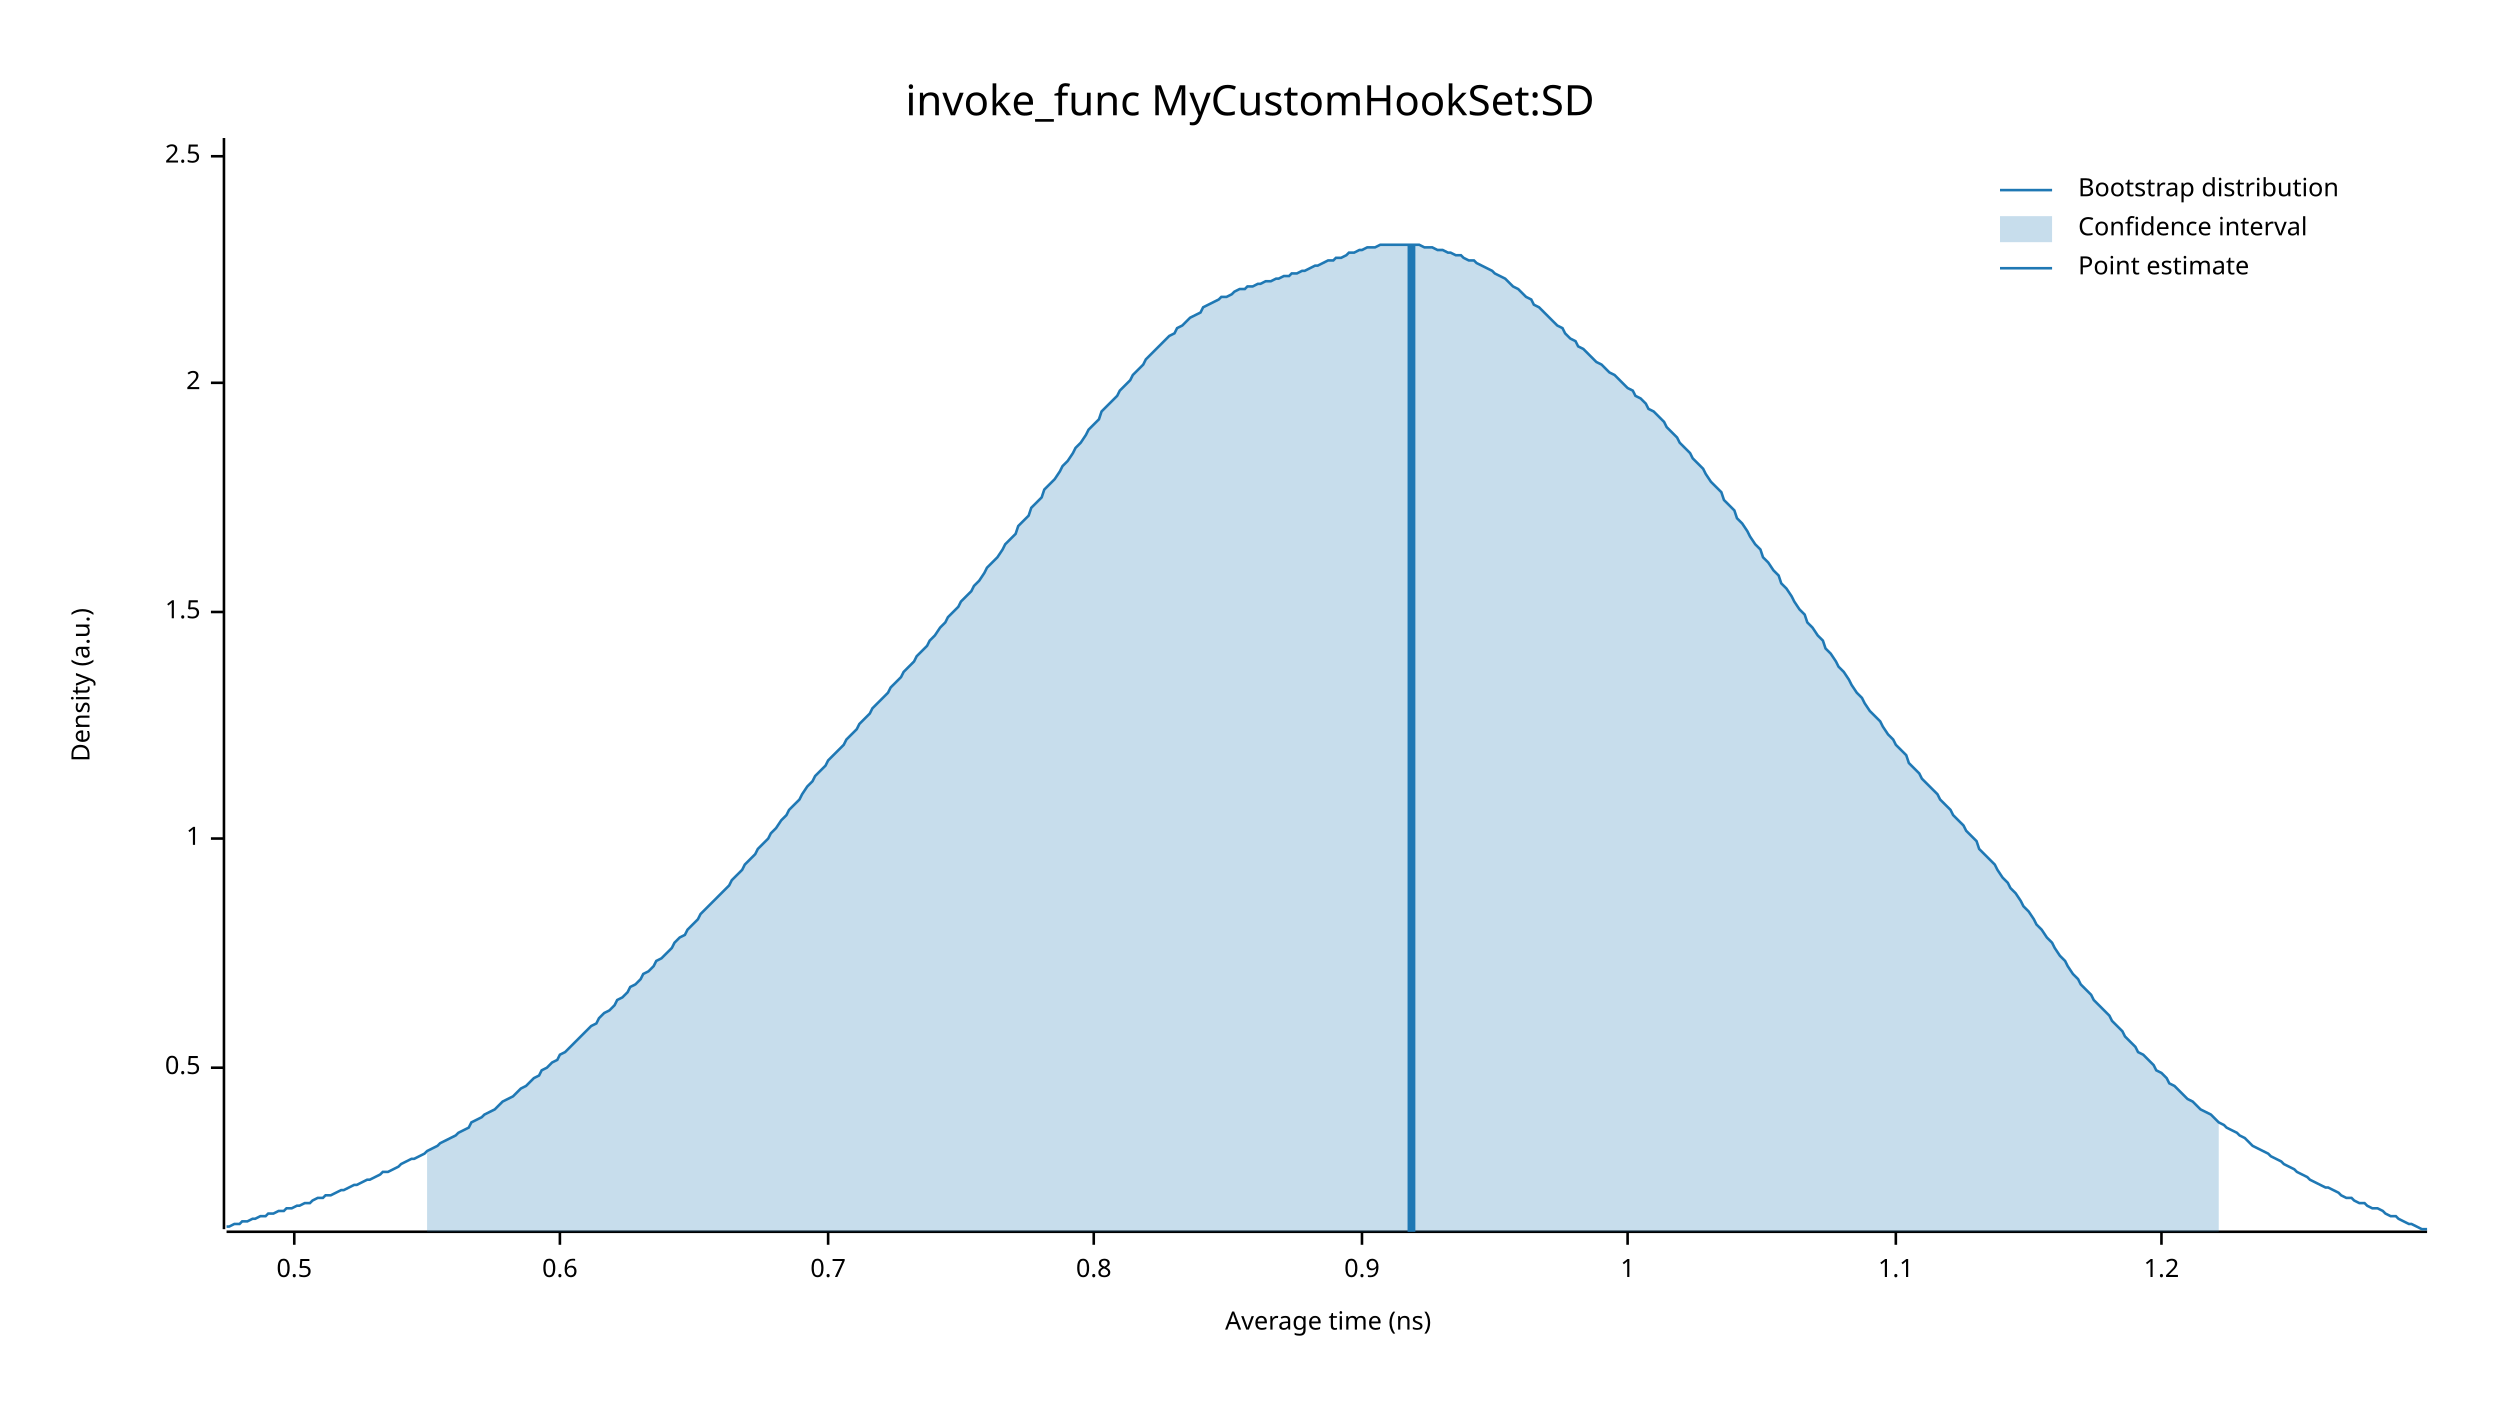
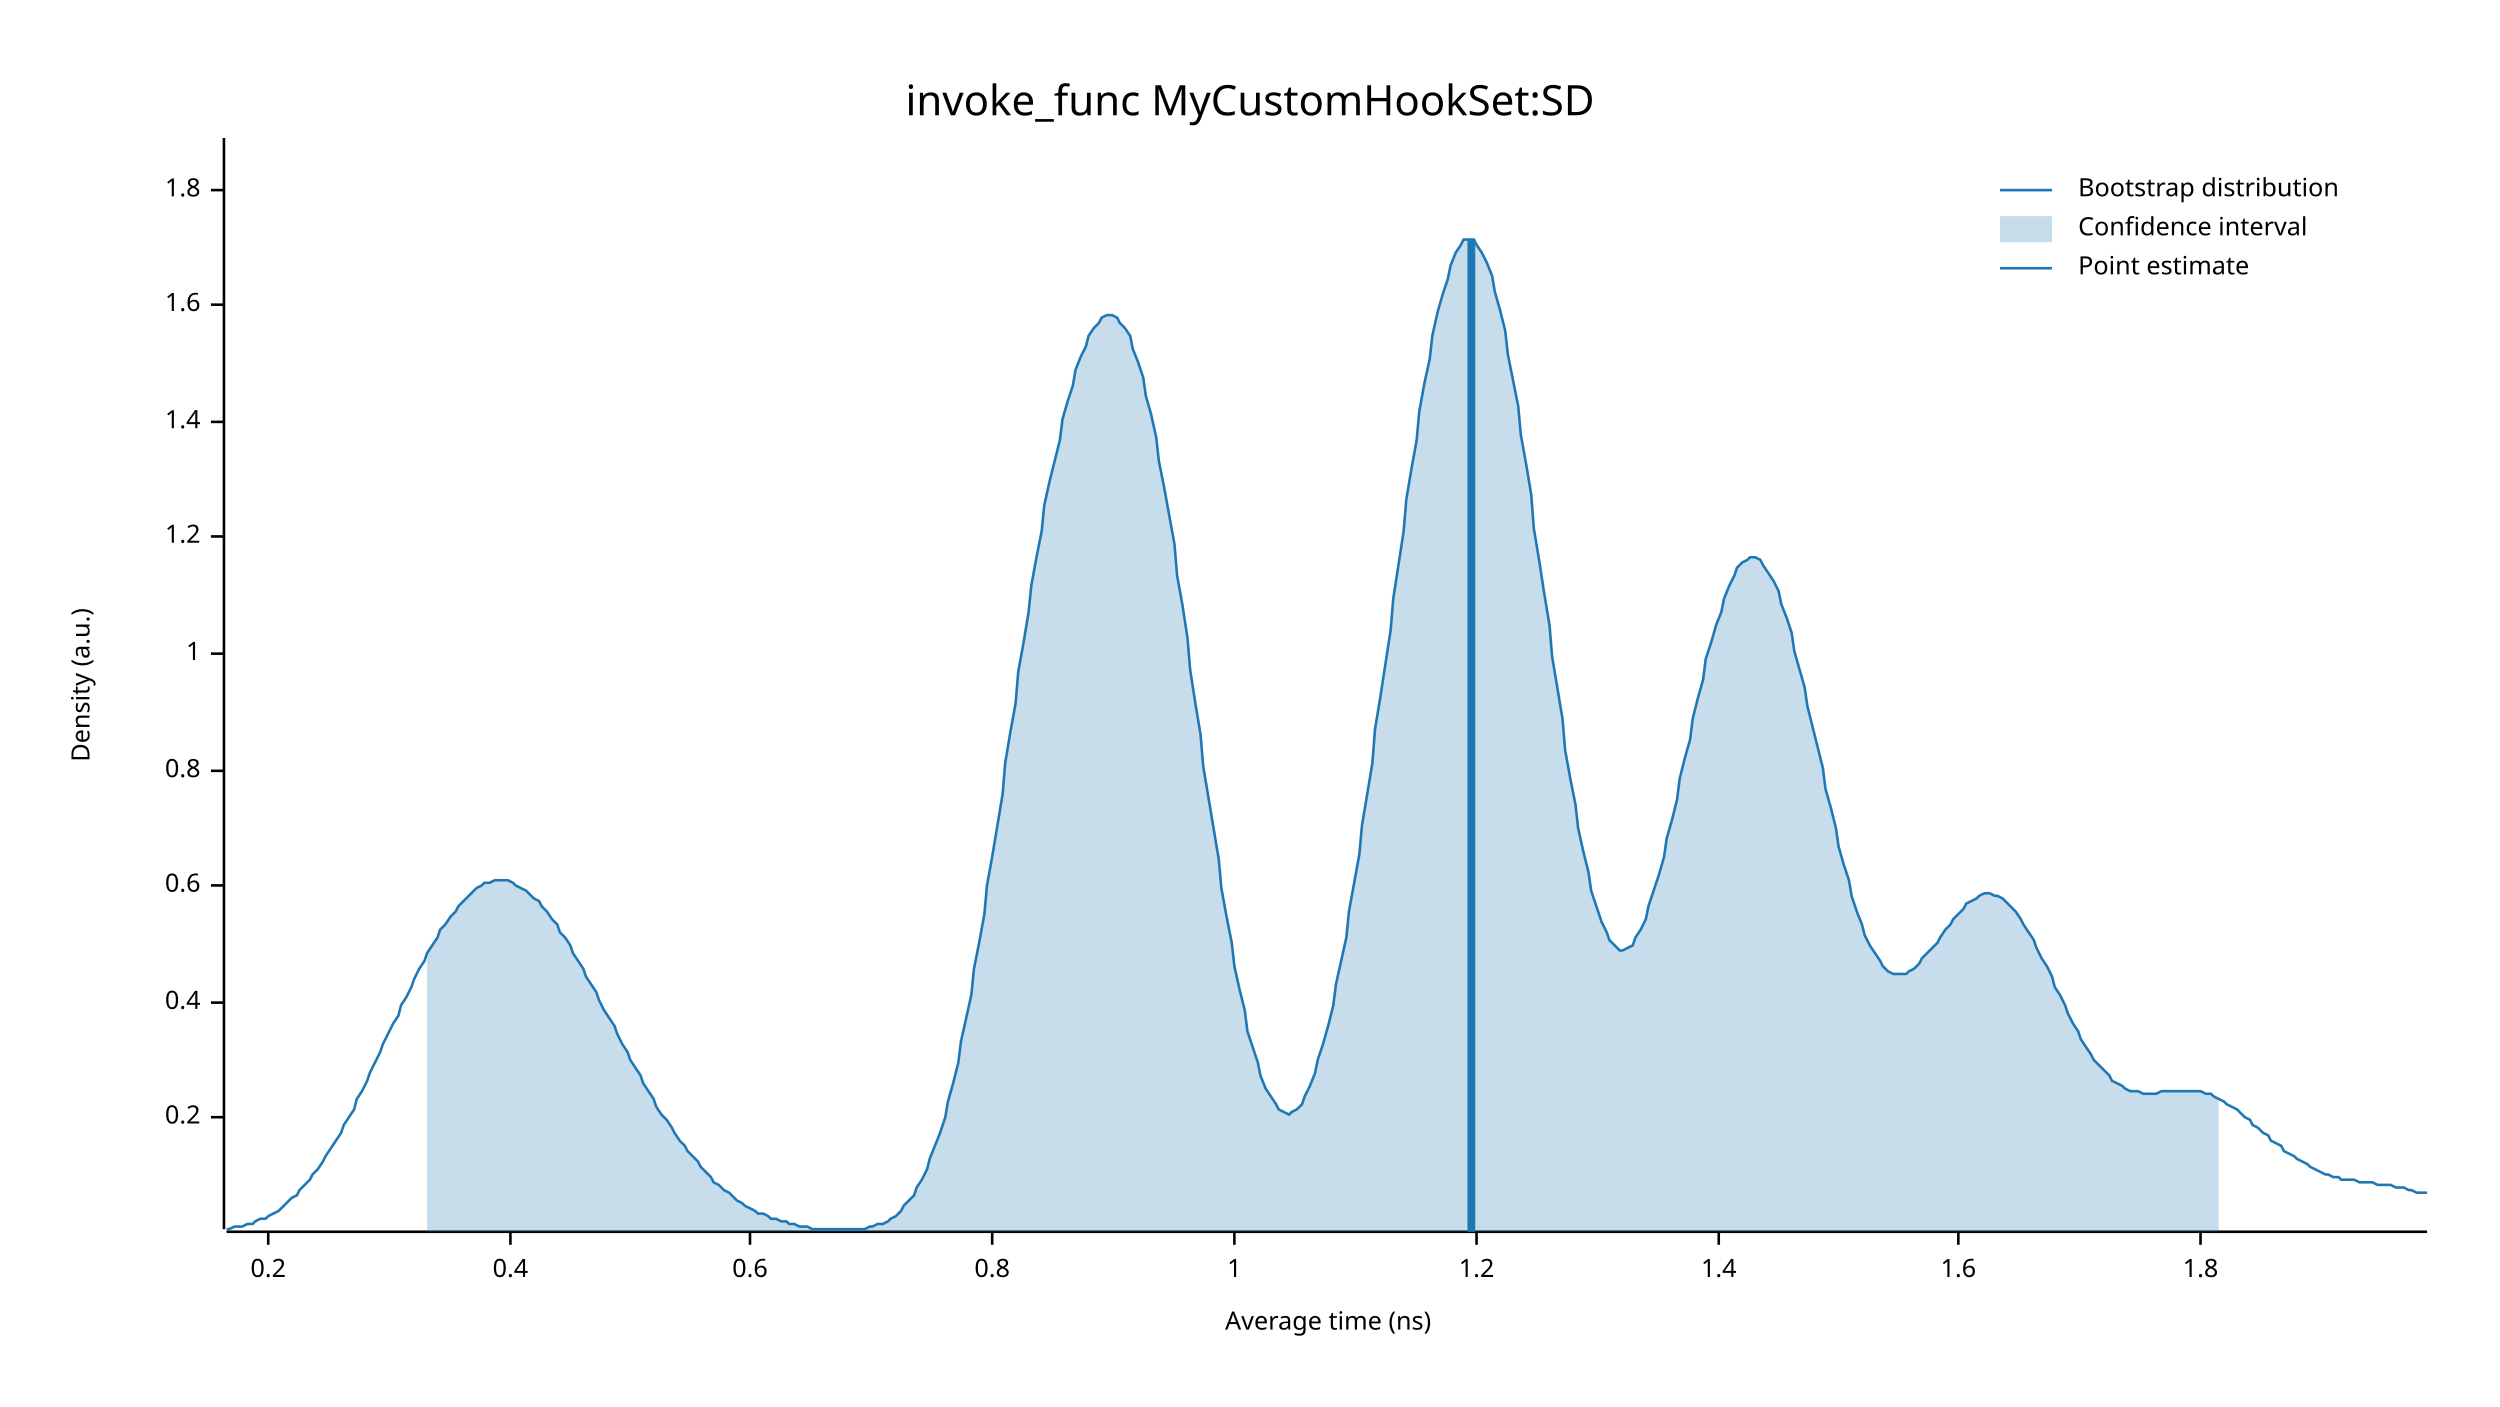
<svg xmlns="http://www.w3.org/2000/svg" width="960" height="540" viewBox="0 0 960 540">
  <text x="480" y="32" dy="0.76em" text-anchor="middle" font-family="sans-serif" font-size="16.129" opacity="1" fill="#000000">
invoke_func MyCustomHookSet:SD
</text>
  <text x="27" y="263" dy="0.76em" text-anchor="middle" font-family="sans-serif" font-size="9.677" opacity="1" fill="#000000" transform="rotate(270, 27, 263)">
Density (a.u.)
</text>
  <text x="510" y="513" dy="-0.5ex" text-anchor="middle" font-family="sans-serif" font-size="9.677" opacity="1" fill="#000000">
Average time (ns)
</text>
  <polyline fill="none" opacity="1" stroke="#000000" stroke-width="1" points="86,53 86,472 " />
-   <text x="77" y="410" dy="0.5ex" text-anchor="end" font-family="sans-serif" font-size="9.677" opacity="1" fill="#000000">
- 0.5
+   <text x="77" y="429" dy="0.5ex" text-anchor="end" font-family="sans-serif" font-size="9.677" opacity="1" fill="#000000">
+ 0.2
</text>
-   <polyline fill="none" opacity="1" stroke="#000000" stroke-width="1" points="81,410 86,410 " />
-   <text x="77" y="322" dy="0.5ex" text-anchor="end" font-family="sans-serif" font-size="9.677" opacity="1" fill="#000000">
+   <polyline fill="none" opacity="1" stroke="#000000" stroke-width="1" points="81,429 86,429 " />
+   <text x="77" y="385" dy="0.5ex" text-anchor="end" font-family="sans-serif" font-size="9.677" opacity="1" fill="#000000">
+ 0.4
+ </text>
+   <polyline fill="none" opacity="1" stroke="#000000" stroke-width="1" points="81,385 86,385 " />
+   <text x="77" y="340" dy="0.5ex" text-anchor="end" font-family="sans-serif" font-size="9.677" opacity="1" fill="#000000">
+ 0.6
+ </text>
+   <polyline fill="none" opacity="1" stroke="#000000" stroke-width="1" points="81,340 86,340 " />
+   <text x="77" y="296" dy="0.5ex" text-anchor="end" font-family="sans-serif" font-size="9.677" opacity="1" fill="#000000">
+ 0.8
+ </text>
+   <polyline fill="none" opacity="1" stroke="#000000" stroke-width="1" points="81,296 86,296 " />
+   <text x="77" y="251" dy="0.5ex" text-anchor="end" font-family="sans-serif" font-size="9.677" opacity="1" fill="#000000">
1
</text>
-   <polyline fill="none" opacity="1" stroke="#000000" stroke-width="1" points="81,322 86,322 " />
-   <text x="77" y="235" dy="0.5ex" text-anchor="end" font-family="sans-serif" font-size="9.677" opacity="1" fill="#000000">
- 1.5
+   <polyline fill="none" opacity="1" stroke="#000000" stroke-width="1" points="81,251 86,251 " />
+   <text x="77" y="206" dy="0.5ex" text-anchor="end" font-family="sans-serif" font-size="9.677" opacity="1" fill="#000000">
+ 1.2
</text>
-   <polyline fill="none" opacity="1" stroke="#000000" stroke-width="1" points="81,235 86,235 " />
-   <text x="77" y="147" dy="0.5ex" text-anchor="end" font-family="sans-serif" font-size="9.677" opacity="1" fill="#000000">
- 2
+   <polyline fill="none" opacity="1" stroke="#000000" stroke-width="1" points="81,206 86,206 " />
+   <text x="77" y="162" dy="0.5ex" text-anchor="end" font-family="sans-serif" font-size="9.677" opacity="1" fill="#000000">
+ 1.4
</text>
-   <polyline fill="none" opacity="1" stroke="#000000" stroke-width="1" points="81,147 86,147 " />
-   <text x="77" y="60" dy="0.5ex" text-anchor="end" font-family="sans-serif" font-size="9.677" opacity="1" fill="#000000">
- 2.5
+   <polyline fill="none" opacity="1" stroke="#000000" stroke-width="1" points="81,162 86,162 " />
+   <text x="77" y="117" dy="0.5ex" text-anchor="end" font-family="sans-serif" font-size="9.677" opacity="1" fill="#000000">
+ 1.6
</text>
-   <polyline fill="none" opacity="1" stroke="#000000" stroke-width="1" points="81,60 86,60 " />
+   <polyline fill="none" opacity="1" stroke="#000000" stroke-width="1" points="81,117 86,117 " />
+   <text x="77" y="73" dy="0.5ex" text-anchor="end" font-family="sans-serif" font-size="9.677" opacity="1" fill="#000000">
+ 1.8
+ </text>
+   <polyline fill="none" opacity="1" stroke="#000000" stroke-width="1" points="81,73 86,73 " />
  <polyline fill="none" opacity="1" stroke="#000000" stroke-width="1" points="87,473 932,473 " />
-   <text x="113" y="483" dy="0.76em" text-anchor="middle" font-family="sans-serif" font-size="9.677" opacity="1" fill="#000000">
- 0.5
+   <text x="103" y="483" dy="0.76em" text-anchor="middle" font-family="sans-serif" font-size="9.677" opacity="1" fill="#000000">
+ 0.2
</text>
-   <polyline fill="none" opacity="1" stroke="#000000" stroke-width="1" points="113,473 113,478 " />
-   <text x="215" y="483" dy="0.76em" text-anchor="middle" font-family="sans-serif" font-size="9.677" opacity="1" fill="#000000">
+   <polyline fill="none" opacity="1" stroke="#000000" stroke-width="1" points="103,473 103,478 " />
+   <text x="196" y="483" dy="0.76em" text-anchor="middle" font-family="sans-serif" font-size="9.677" opacity="1" fill="#000000">
+ 0.4
+ </text>
+   <polyline fill="none" opacity="1" stroke="#000000" stroke-width="1" points="196,473 196,478 " />
+   <text x="288" y="483" dy="0.76em" text-anchor="middle" font-family="sans-serif" font-size="9.677" opacity="1" fill="#000000">
0.6
</text>
-   <polyline fill="none" opacity="1" stroke="#000000" stroke-width="1" points="215,473 215,478 " />
-   <text x="318" y="483" dy="0.76em" text-anchor="middle" font-family="sans-serif" font-size="9.677" opacity="1" fill="#000000">
- 0.7
- </text>
-   <polyline fill="none" opacity="1" stroke="#000000" stroke-width="1" points="318,473 318,478 " />
-   <text x="420" y="483" dy="0.76em" text-anchor="middle" font-family="sans-serif" font-size="9.677" opacity="1" fill="#000000">
+   <polyline fill="none" opacity="1" stroke="#000000" stroke-width="1" points="288,473 288,478 " />
+   <text x="381" y="483" dy="0.76em" text-anchor="middle" font-family="sans-serif" font-size="9.677" opacity="1" fill="#000000">
0.8
</text>
-   <polyline fill="none" opacity="1" stroke="#000000" stroke-width="1" points="420,473 420,478 " />
-   <text x="523" y="483" dy="0.76em" text-anchor="middle" font-family="sans-serif" font-size="9.677" opacity="1" fill="#000000">
- 0.9
- </text>
-   <polyline fill="none" opacity="1" stroke="#000000" stroke-width="1" points="523,473 523,478 " />
-   <text x="625" y="483" dy="0.76em" text-anchor="middle" font-family="sans-serif" font-size="9.677" opacity="1" fill="#000000">
+   <polyline fill="none" opacity="1" stroke="#000000" stroke-width="1" points="381,473 381,478 " />
+   <text x="474" y="483" dy="0.76em" text-anchor="middle" font-family="sans-serif" font-size="9.677" opacity="1" fill="#000000">
1
</text>
-   <polyline fill="none" opacity="1" stroke="#000000" stroke-width="1" points="625,473 625,478 " />
-   <text x="728" y="483" dy="0.76em" text-anchor="middle" font-family="sans-serif" font-size="9.677" opacity="1" fill="#000000">
- 1.1
- </text>
-   <polyline fill="none" opacity="1" stroke="#000000" stroke-width="1" points="728,473 728,478 " />
-   <text x="830" y="483" dy="0.76em" text-anchor="middle" font-family="sans-serif" font-size="9.677" opacity="1" fill="#000000">
+   <polyline fill="none" opacity="1" stroke="#000000" stroke-width="1" points="474,473 474,478 " />
+   <text x="567" y="483" dy="0.76em" text-anchor="middle" font-family="sans-serif" font-size="9.677" opacity="1" fill="#000000">
1.2
</text>
-   <polyline fill="none" opacity="1" stroke="#000000" stroke-width="1" points="830,473 830,478 " />
-   <polyline fill="none" opacity="1" stroke="#1F78B4" stroke-width="1" points="87,471 88,471 90,470 92,470 93,469 95,469 97,468 98,468 100,467 102,467 103,466 105,466 107,465 109,465 110,464 112,464 114,463 115,463 117,462 119,462 120,461 122,460 124,460 125,459 127,459 129,458 131,457 132,457 134,456 136,455 137,455 139,454 141,453 142,453 144,452 146,451 147,450 149,450 151,449 153,448 154,447 156,446 158,445 159,445 161,444 163,443 164,442 166,441 168,440 169,439 171,438 173,437 175,436 176,435 178,434 180,433 181,431 183,430 185,429 186,428 188,427 190,426 191,425 193,423 195,422 197,421 198,420 200,418 202,417 203,416 205,414 207,413 208,411 210,410 212,408 214,407 215,405 217,404 219,402 220,401 222,399 224,397 225,396 227,394 229,393 230,391 232,389 234,388 236,386 237,384 239,383 241,381 242,379 244,378 246,376 247,374 249,373 251,371 252,369 254,368 256,366 258,364 259,362 261,360 263,359 264,357 266,355 268,353 269,351 271,349 273,347 274,346 276,344 278,342 280,340 281,338 283,336 285,334 286,332 288,330 290,328 291,326 293,324 295,322 296,320 298,318 300,315 302,313 303,311 305,309 307,307 308,305 310,302 312,300 313,298 315,296 317,294 318,292 320,290 322,288 324,286 325,284 327,282 329,280 330,278 332,276 334,274 335,272 337,270 339,268 341,266 342,264 344,262 346,260 347,258 349,256 351,254 352,252 354,250 356,248 357,246 359,244 361,241 363,239 364,237 366,235 368,233 369,231 371,229 373,227 374,225 376,223 378,220 379,218 381,216 383,214 385,211 386,209 388,207 390,205 391,202 393,200 395,198 396,195 398,193 400,191 401,188 403,186 405,184 407,181 408,179 410,177 412,174 413,172 415,170 417,167 418,165 420,163 422,161 423,158 425,156 427,154 429,152 430,150 432,148 434,146 435,144 437,142 439,140 440,138 442,136 444,134 445,133 447,131 449,129 451,128 452,126 454,125 456,123 457,122 459,121 461,120 462,118 464,117 466,116 468,115 469,114 471,114 473,113 474,112 476,111 478,111 479,110 481,110 483,109 484,109 486,108 488,108 490,107 491,107 493,106 495,106 496,105 498,105 500,104 501,104 503,103 505,102 506,102 508,101 510,100 512,100 513,99 515,99 517,98 518,97 520,97 522,96 523,96 525,95 527,95 528,95 530,94 532,94 534,94 535,94 537,94 539,94 540,94 542,94 544,94 545,94 547,95 549,95 550,95 552,96 554,96 556,97 557,97 559,98 561,98 562,99 564,100 566,100 567,101 569,102 571,103 573,104 574,105 576,106 578,107 579,108 581,110 583,111 584,112 586,114 588,115 589,117 591,118 593,120 595,122 596,123 598,125 600,126 601,128 603,130 605,131 606,133 608,134 610,136 611,137 613,139 615,140 617,142 618,143 620,144 622,146 623,147 625,149 627,150 628,152 630,153 632,155 633,157 635,158 637,160 639,162 640,164 642,166 644,168 645,170 647,172 649,174 650,176 652,178 654,180 655,182 657,185 659,187 661,189 662,192 664,194 666,196 667,199 669,201 671,204 672,206 674,209 676,211 677,214 679,216 681,219 683,221 684,224 686,226 688,229 689,231 691,234 693,236 694,239 696,241 698,244 700,246 701,249 703,251 705,254 706,256 708,258 710,261 711,263 713,266 715,268 716,270 718,273 720,275 722,277 723,279 725,282 727,284 728,286 730,288 732,290 733,293 735,295 737,297 738,299 740,301 742,303 744,305 745,307 747,309 749,311 750,313 752,315 754,317 755,319 757,321 759,323 760,326 762,328 764,330 766,332 767,334 769,337 771,339 772,341 774,343 776,346 777,348 779,350 781,353 782,355 784,357 786,360 788,362 789,364 791,367 793,369 794,371 796,374 798,376 799,378 801,380 803,382 804,384 806,386 808,388 810,390 811,392 813,394 815,396 816,398 818,400 820,402 821,404 823,405 825,407 827,409 828,411 830,412 832,414 833,416 835,417 837,419 838,420 840,422 842,423 843,424 845,426 847,427 849,428 850,429 852,431 854,432 855,433 857,434 859,435 860,436 862,437 864,439 865,440 867,441 869,442 871,443 872,444 874,445 876,446 877,447 879,448 881,449 882,450 884,451 886,452 887,453 889,454 891,455 893,456 894,456 896,457 898,458 899,459 901,460 903,460 904,461 906,462 908,462 909,463 911,464 913,464 915,465 916,466 918,467 920,467 921,468 923,469 925,470 926,470 928,471 930,472 932,472 " />
-   <polygon opacity="0.25" fill="#1F78B4" points="164,442 166,441 168,440 169,439 171,438 173,437 175,436 176,435 178,434 180,433 181,431 183,430 185,429 186,428 188,427 190,426 191,425 193,423 195,422 197,421 198,420 200,418 202,417 203,416 205,414 207,413 208,411 210,410 212,408 214,407 215,405 217,404 219,402 220,401 222,399 224,397 225,396 227,394 229,393 230,391 232,389 234,388 236,386 237,384 239,383 241,381 242,379 244,378 246,376 247,374 249,373 251,371 252,369 254,368 256,366 258,364 259,362 261,360 263,359 264,357 266,355 268,353 269,351 271,349 273,347 274,346 276,344 278,342 280,340 281,338 283,336 285,334 286,332 288,330 290,328 291,326 293,324 295,322 296,320 298,318 300,315 302,313 303,311 305,309 307,307 308,305 310,302 312,300 313,298 315,296 317,294 318,292 320,290 322,288 324,286 325,284 327,282 329,280 330,278 332,276 334,274 335,272 337,270 339,268 341,266 342,264 344,262 346,260 347,258 349,256 351,254 352,252 354,250 356,248 357,246 359,244 361,241 363,239 364,237 366,235 368,233 369,231 371,229 373,227 374,225 376,223 378,220 379,218 381,216 383,214 385,211 386,209 388,207 390,205 391,202 393,200 395,198 396,195 398,193 400,191 401,188 403,186 405,184 407,181 408,179 410,177 412,174 413,172 415,170 417,167 418,165 420,163 422,161 423,158 425,156 427,154 429,152 430,150 432,148 434,146 435,144 437,142 439,140 440,138 442,136 444,134 445,133 447,131 449,129 451,128 452,126 454,125 456,123 457,122 459,121 461,120 462,118 464,117 466,116 468,115 469,114 471,114 473,113 474,112 476,111 478,111 479,110 481,110 483,109 484,109 486,108 488,108 490,107 491,107 493,106 495,106 496,105 498,105 500,104 501,104 503,103 505,102 506,102 508,101 510,100 512,100 513,99 515,99 517,98 518,97 520,97 522,96 523,96 525,95 527,95 528,95 530,94 532,94 534,94 535,94 537,94 539,94 540,94 542,94 544,94 545,94 547,95 549,95 550,95 552,96 554,96 556,97 557,97 559,98 561,98 562,99 564,100 566,100 567,101 569,102 571,103 573,104 574,105 576,106 578,107 579,108 581,110 583,111 584,112 586,114 588,115 589,117 591,118 593,120 595,122 596,123 598,125 600,126 601,128 603,130 605,131 606,133 608,134 610,136 611,137 613,139 615,140 617,142 618,143 620,144 622,146 623,147 625,149 627,150 628,152 630,153 632,155 633,157 635,158 637,160 639,162 640,164 642,166 644,168 645,170 647,172 649,174 650,176 652,178 654,180 655,182 657,185 659,187 661,189 662,192 664,194 666,196 667,199 669,201 671,204 672,206 674,209 676,211 677,214 679,216 681,219 683,221 684,224 686,226 688,229 689,231 691,234 693,236 694,239 696,241 698,244 700,246 701,249 703,251 705,254 706,256 708,258 710,261 711,263 713,266 715,268 716,270 718,273 720,275 722,277 723,279 725,282 727,284 728,286 730,288 732,290 733,293 735,295 737,297 738,299 740,301 742,303 744,305 745,307 747,309 749,311 750,313 752,315 754,317 755,319 757,321 759,323 760,326 762,328 764,330 766,332 767,334 769,337 771,339 772,341 774,343 776,346 777,348 779,350 781,353 782,355 784,357 786,360 788,362 789,364 791,367 793,369 794,371 796,374 798,376 799,378 801,380 803,382 804,384 806,386 808,388 810,390 811,392 813,394 815,396 816,398 818,400 820,402 821,404 823,405 825,407 827,409 828,411 830,412 832,414 833,416 835,417 837,419 838,420 840,422 842,423 843,424 845,426 847,427 849,428 850,429 852,431 852,473 164,473 " />
-   <polyline fill="none" opacity="1" stroke="#1F78B4" stroke-width="3" points="542,473 542,94 " />
+   <polyline fill="none" opacity="1" stroke="#000000" stroke-width="1" points="567,473 567,478 " />
+   <text x="660" y="483" dy="0.76em" text-anchor="middle" font-family="sans-serif" font-size="9.677" opacity="1" fill="#000000">
+ 1.4
+ </text>
+   <polyline fill="none" opacity="1" stroke="#000000" stroke-width="1" points="660,473 660,478 " />
+   <text x="752" y="483" dy="0.76em" text-anchor="middle" font-family="sans-serif" font-size="9.677" opacity="1" fill="#000000">
+ 1.6
+ </text>
+   <polyline fill="none" opacity="1" stroke="#000000" stroke-width="1" points="752,473 752,478 " />
+   <text x="845" y="483" dy="0.76em" text-anchor="middle" font-family="sans-serif" font-size="9.677" opacity="1" fill="#000000">
+ 1.8
+ </text>
+   <polyline fill="none" opacity="1" stroke="#000000" stroke-width="1" points="845,473 845,478 " />
+   <polyline fill="none" opacity="1" stroke="#1F78B4" stroke-width="1" points="87,472 88,472 90,471 92,471 93,471 95,470 97,470 98,469 100,468 102,468 103,467 105,466 107,465 109,463 110,462 112,460 114,459 115,457 117,455 119,453 120,451 122,449 124,446 125,444 127,441 129,438 131,435 132,432 134,429 136,426 137,422 139,419 141,415 142,412 144,408 146,404 147,401 149,397 151,393 153,390 154,386 156,383 158,379 159,376 161,372 163,369 164,366 166,363 168,360 169,357 171,355 173,352 175,350 176,348 178,346 180,344 181,343 183,341 185,340 186,339 188,339 190,338 191,338 193,338 195,338 197,339 198,340 200,341 202,342 203,343 205,345 207,346 208,348 210,350 212,353 214,355 215,358 217,360 219,363 220,366 222,369 224,372 225,375 227,378 229,381 230,384 232,388 234,391 236,394 237,397 239,401 241,404 242,407 244,410 246,413 247,416 249,419 251,422 252,425 254,428 256,430 258,433 259,435 261,438 263,440 264,442 266,444 268,446 269,448 271,450 273,452 274,454 276,455 278,457 280,458 281,459 283,461 285,462 286,463 288,464 290,465 291,466 293,466 295,467 296,468 298,468 300,469 302,469 303,470 305,470 307,471 308,471 310,471 312,472 313,472 315,472 317,472 318,472 320,472 322,472 324,472 325,472 327,472 329,472 330,472 332,472 334,471 335,471 337,470 339,470 341,469 342,468 344,467 346,465 347,463 349,461 351,459 352,456 354,453 356,449 357,445 359,440 361,435 363,429 364,423 366,416 368,408 369,400 371,391 373,382 374,372 376,362 378,351 379,340 381,329 383,317 385,305 386,293 388,281 390,270 391,258 393,247 395,235 396,225 398,214 400,204 401,194 403,185 405,177 407,169 408,161 410,154 412,148 413,142 415,137 417,133 418,129 420,126 422,124 423,122 425,121 427,121 429,122 430,124 432,126 434,129 435,134 437,139 439,145 440,152 442,159 444,168 445,177 447,187 449,198 451,209 452,221 454,232 456,245 457,257 459,270 461,282 462,294 464,306 466,318 468,330 469,341 471,352 473,362 474,371 476,380 478,388 479,396 481,402 483,408 484,413 486,418 488,421 490,424 491,426 493,427 495,428 496,427 498,426 500,424 501,421 503,417 505,412 506,407 508,401 510,394 512,386 513,378 515,369 517,360 518,350 520,339 522,328 523,317 525,305 527,293 528,280 530,268 532,255 534,242 535,230 537,217 539,204 540,192 542,180 544,169 545,158 547,147 549,138 550,129 552,120 554,113 556,107 557,102 559,97 561,94 562,92 564,92 566,92 567,94 569,97 571,101 573,106 574,112 576,119 578,127 579,136 581,146 583,156 584,167 586,178 588,190 589,203 591,215 593,228 595,240 596,252 598,264 600,276 601,288 603,299 605,309 606,318 608,327 610,335 611,342 613,348 615,354 617,358 618,361 620,363 622,365 623,365 625,364 627,363 628,360 630,357 632,353 633,348 635,342 637,336 639,329 640,322 642,315 644,307 645,299 647,291 649,284 650,276 652,268 654,261 655,253 657,247 659,240 661,235 662,230 664,225 666,221 667,218 669,216 671,215 672,214 674,214 676,215 677,217 679,220 681,223 683,227 684,232 686,237 688,243 689,250 691,257 693,264 694,271 696,279 698,287 700,295 701,303 703,310 705,318 706,325 708,332 710,338 711,344 713,350 715,355 716,359 718,363 720,366 722,369 723,371 725,373 727,374 728,374 730,374 732,374 733,373 735,372 737,370 738,368 740,366 742,364 744,362 745,360 747,357 749,355 750,353 752,351 754,349 755,347 757,346 759,345 760,344 762,343 764,343 766,344 767,344 769,345 771,347 772,348 774,350 776,353 777,355 779,358 781,361 782,364 784,368 786,371 788,375 789,379 791,382 793,386 794,389 796,393 798,396 799,399 801,402 803,405 804,407 806,409 808,411 810,413 811,415 813,416 815,417 816,418 818,419 820,419 821,419 823,420 825,420 827,420 828,420 830,419 832,419 833,419 835,419 837,419 838,419 840,419 842,419 843,419 845,419 847,420 849,420 850,421 852,422 854,423 855,424 857,425 859,426 860,427 862,429 864,430 865,432 867,433 869,435 871,436 872,438 874,439 876,440 877,442 879,443 881,444 882,445 884,446 886,447 887,448 889,449 891,450 893,451 894,451 896,452 898,452 899,453 901,453 903,453 904,453 906,454 908,454 909,454 911,454 913,455 915,455 916,455 918,455 920,456 921,456 923,456 925,457 926,457 928,458 930,458 932,458 " />
+   <polygon opacity="0.25" fill="#1F78B4" points="164,366 166,363 168,360 169,357 171,355 173,352 175,350 176,348 178,346 180,344 181,343 183,341 185,340 186,339 188,339 190,338 191,338 193,338 195,338 197,339 198,340 200,341 202,342 203,343 205,345 207,346 208,348 210,350 212,353 214,355 215,358 217,360 219,363 220,366 222,369 224,372 225,375 227,378 229,381 230,384 232,388 234,391 236,394 237,397 239,401 241,404 242,407 244,410 246,413 247,416 249,419 251,422 252,425 254,428 256,430 258,433 259,435 261,438 263,440 264,442 266,444 268,446 269,448 271,450 273,452 274,454 276,455 278,457 280,458 281,459 283,461 285,462 286,463 288,464 290,465 291,466 293,466 295,467 296,468 298,468 300,469 302,469 303,470 305,470 307,471 308,471 310,471 312,472 313,472 315,472 317,472 318,472 320,472 322,472 324,472 325,472 327,472 329,472 330,472 332,472 334,471 335,471 337,470 339,470 341,469 342,468 344,467 346,465 347,463 349,461 351,459 352,456 354,453 356,449 357,445 359,440 361,435 363,429 364,423 366,416 368,408 369,400 371,391 373,382 374,372 376,362 378,351 379,340 381,329 383,317 385,305 386,293 388,281 390,270 391,258 393,247 395,235 396,225 398,214 400,204 401,194 403,185 405,177 407,169 408,161 410,154 412,148 413,142 415,137 417,133 418,129 420,126 422,124 423,122 425,121 427,121 429,122 430,124 432,126 434,129 435,134 437,139 439,145 440,152 442,159 444,168 445,177 447,187 449,198 451,209 452,221 454,232 456,245 457,257 459,270 461,282 462,294 464,306 466,318 468,330 469,341 471,352 473,362 474,371 476,380 478,388 479,396 481,402 483,408 484,413 486,418 488,421 490,424 491,426 493,427 495,428 496,427 498,426 500,424 501,421 503,417 505,412 506,407 508,401 510,394 512,386 513,378 515,369 517,360 518,350 520,339 522,328 523,317 525,305 527,293 528,280 530,268 532,255 534,242 535,230 537,217 539,204 540,192 542,180 544,169 545,158 547,147 549,138 550,129 552,120 554,113 556,107 557,102 559,97 561,94 562,92 564,92 566,92 567,94 569,97 571,101 573,106 574,112 576,119 578,127 579,136 581,146 583,156 584,167 586,178 588,190 589,203 591,215 593,228 595,240 596,252 598,264 600,276 601,288 603,299 605,309 606,318 608,327 610,335 611,342 613,348 615,354 617,358 618,361 620,363 622,365 623,365 625,364 627,363 628,360 630,357 632,353 633,348 635,342 637,336 639,329 640,322 642,315 644,307 645,299 647,291 649,284 650,276 652,268 654,261 655,253 657,247 659,240 661,235 662,230 664,225 666,221 667,218 669,216 671,215 672,214 674,214 676,215 677,217 679,220 681,223 683,227 684,232 686,237 688,243 689,250 691,257 693,264 694,271 696,279 698,287 700,295 701,303 703,310 705,318 706,325 708,332 710,338 711,344 713,350 715,355 716,359 718,363 720,366 722,369 723,371 725,373 727,374 728,374 730,374 732,374 733,373 735,372 737,370 738,368 740,366 742,364 744,362 745,360 747,357 749,355 750,353 752,351 754,349 755,347 757,346 759,345 760,344 762,343 764,343 766,344 767,344 769,345 771,347 772,348 774,350 776,353 777,355 779,358 781,361 782,364 784,368 786,371 788,375 789,379 791,382 793,386 794,389 796,393 798,396 799,399 801,402 803,405 804,407 806,409 808,411 810,413 811,415 813,416 815,417 816,418 818,419 820,419 821,419 823,420 825,420 827,420 828,420 830,419 832,419 833,419 835,419 837,419 838,419 840,419 842,419 843,419 845,419 847,420 849,420 850,421 852,422 852,473 164,473 " />
+   <polyline fill="none" opacity="1" stroke="#1F78B4" stroke-width="3" points="565,473 565,92 " />
  <text x="798" y="68" dy="0.76em" text-anchor="start" font-family="sans-serif" font-size="9.677" opacity="1" fill="#000000">
Bootstrap distribution
</text>
  <text x="798" y="83" dy="0.76em" text-anchor="start" font-family="sans-serif" font-size="9.677" opacity="1" fill="#000000">
Confidence interval
</text>
  <text x="798" y="98" dy="0.76em" text-anchor="start" font-family="sans-serif" font-size="9.677" opacity="1" fill="#000000">
Point estimate
</text>
  <polyline fill="none" opacity="1" stroke="#1F78B4" stroke-width="1" points="768,73 788,73 " />
  <rect x="768" y="83" width="20" height="10" opacity="0.25" fill="#1F78B4" stroke="none" />
  <polyline fill="none" opacity="1" stroke="#1F78B4" stroke-width="1" points="768,103 788,103 " />
</svg>
